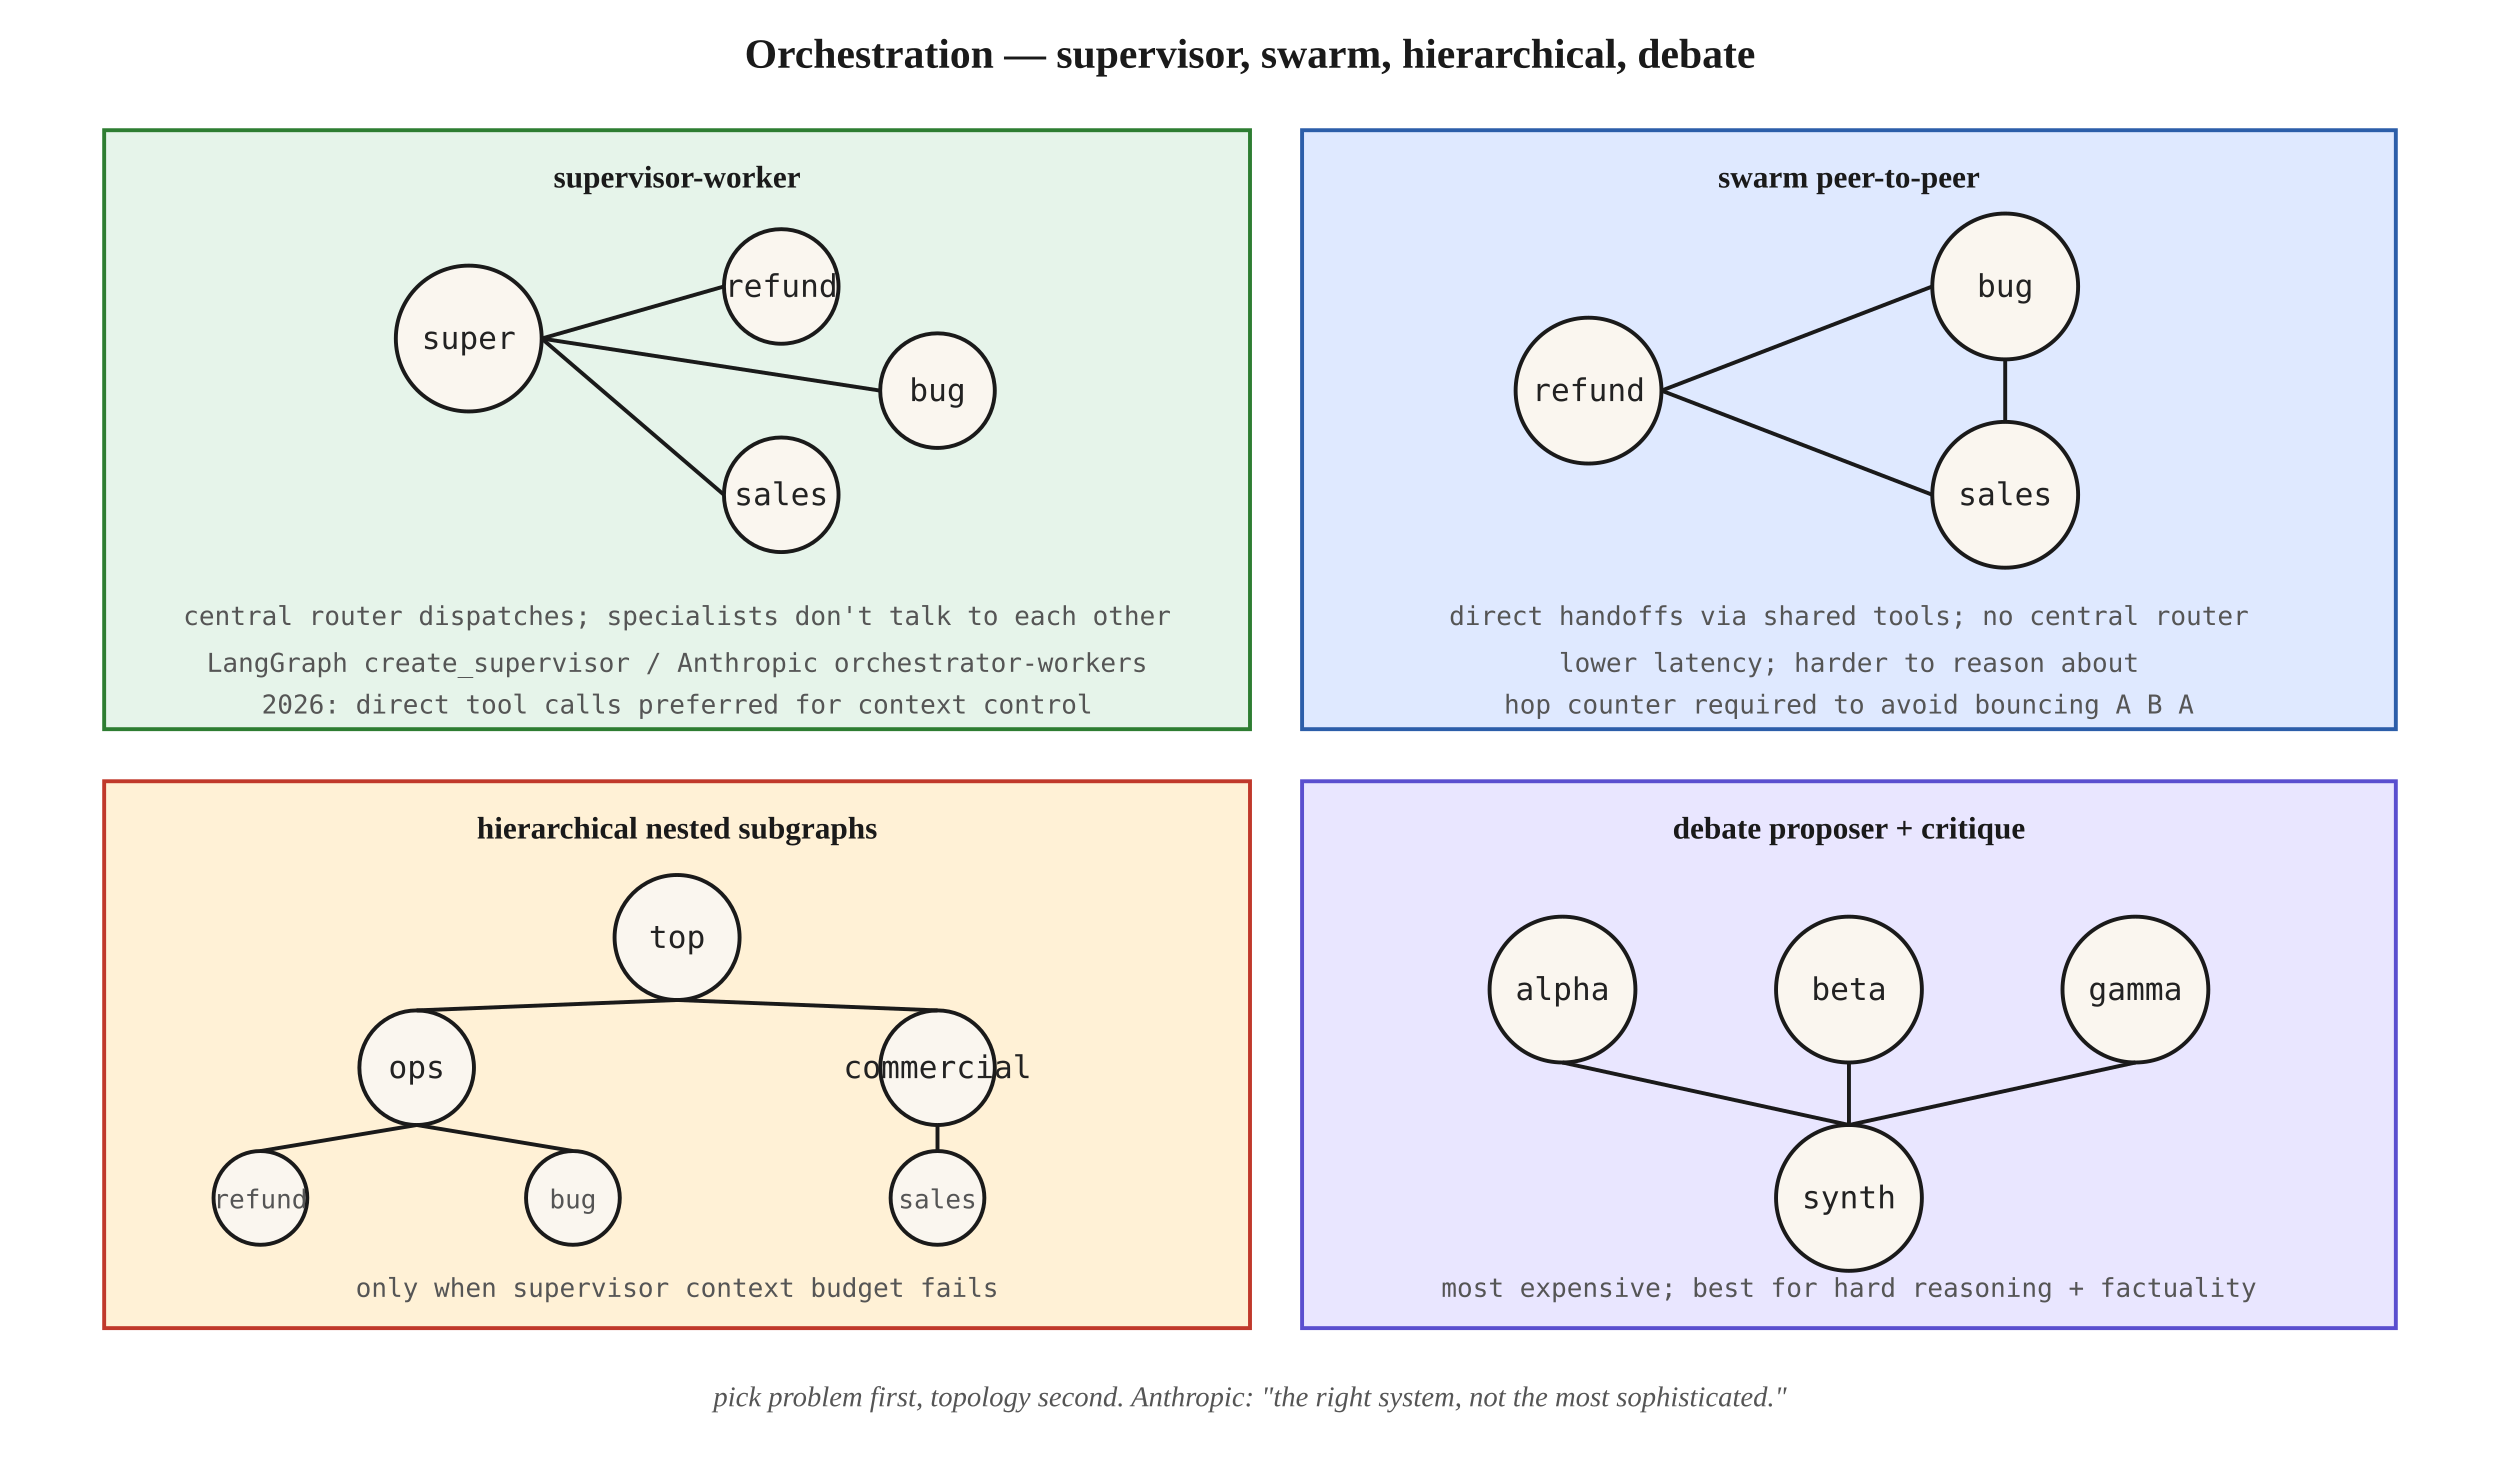
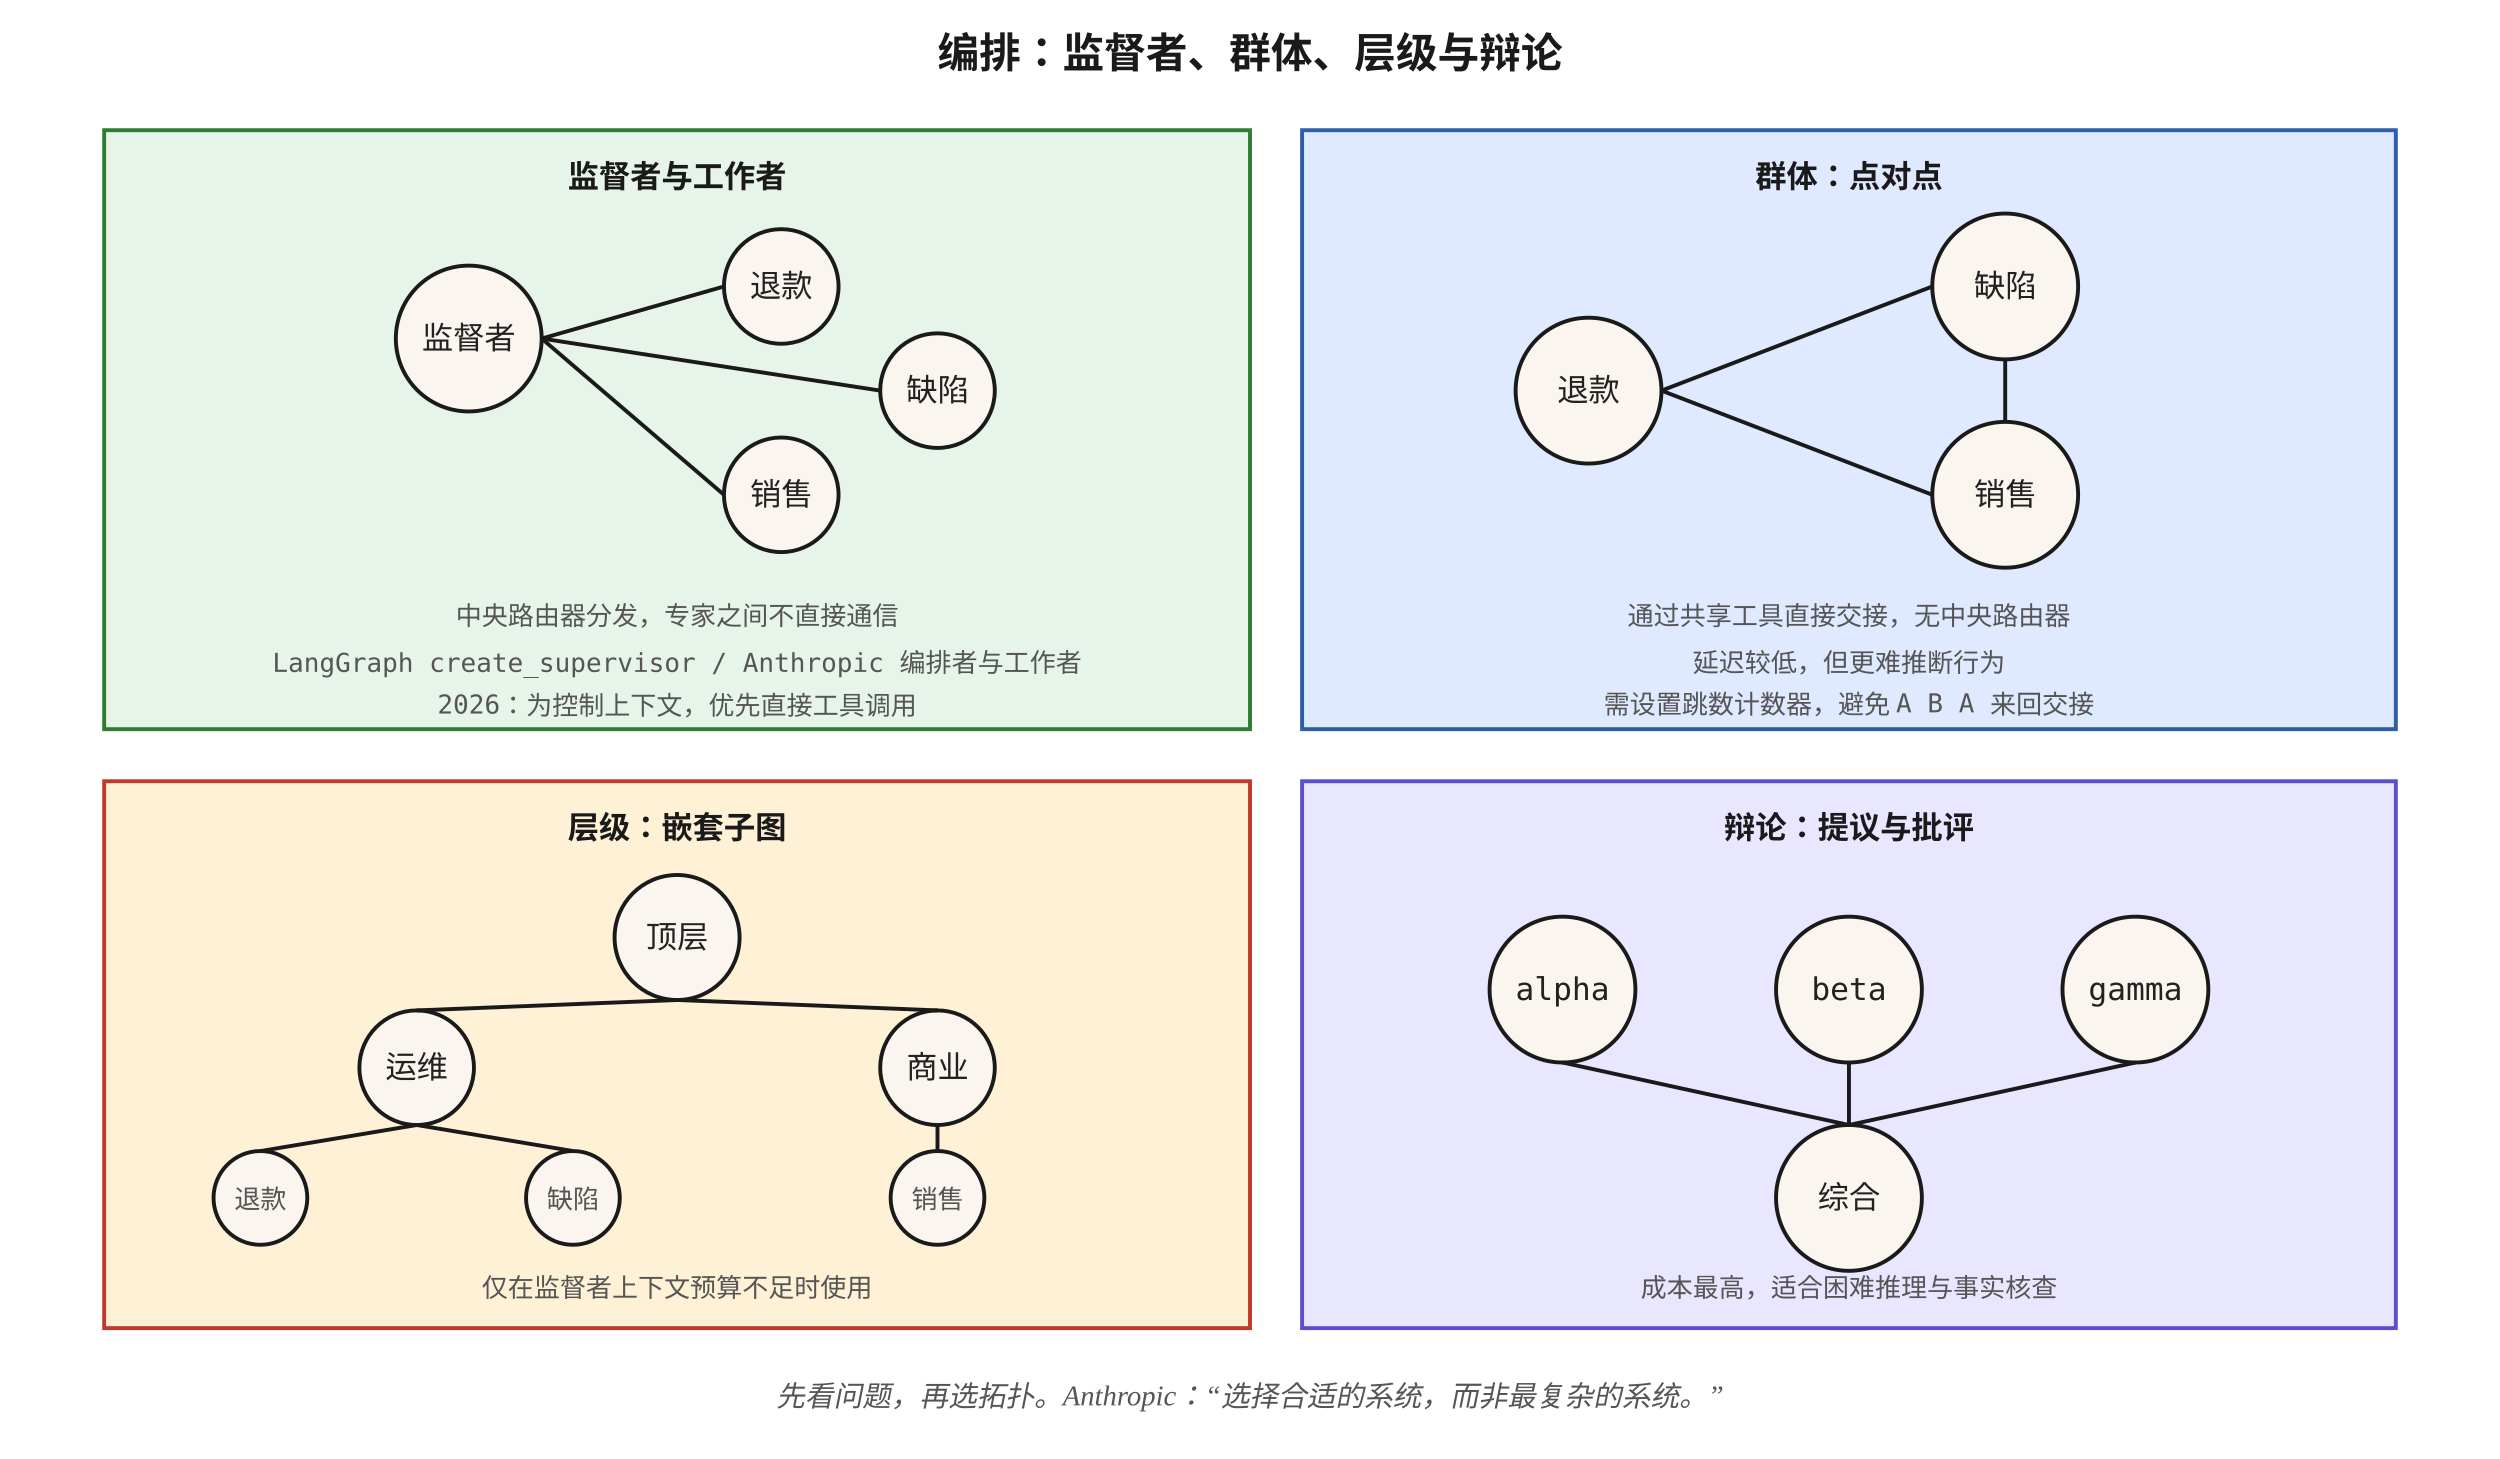
<svg xmlns="http://www.w3.org/2000/svg" viewBox="0 0 960 560" font-family="Georgia, 'Times New Roman', serif">
  <defs>
    <marker id="arrow" viewBox="0 0 10 10" refX="9" refY="5" markerWidth="6" markerHeight="6" orient="auto">
      <path d="M0,0 L10,5 L0,10 z" fill="#1a1a1a" />
    </marker>
    <style>
      .box { fill: #faf6ef; stroke: #1a1a1a; stroke-width: 1.5; }
      .super { fill: #e6f4ea; stroke: #2e7d32; stroke-width: 1.5; }
      .swarm { fill: #dfe9ff; stroke: #2c5ea9; stroke-width: 1.5; }
      .hier { fill: #fff1d6; stroke: #c0392b; stroke-width: 1.5; }
      .debate { fill: #e9e6ff; stroke: #5a4fcf; stroke-width: 1.5; }
      .step { font-size: 12px; font-family: 'Menlo', monospace; fill: #222; }
      .small { font-size: 10px; font-family: 'Menlo', monospace; fill: #555; }
      .caption { font-size: 11px; fill: #555; font-style: italic; }
      .title { font-size: 16px; font-weight: 700; fill: #1a1a1a; }
      .head { font-size: 12px; font-weight: 700; fill: #1a1a1a; }
    </style>
  </defs>
-   <text x="480" y="26" text-anchor="middle" class="title">Orchestration — supervisor, swarm, hierarchical, debate</text>
+   <text x="480" y="26" text-anchor="middle" class="title">编排：监督者、群体、层级与辩论</text>
  <rect x="40" y="50" width="440" height="230" class="super" />
-   <text x="260" y="72" text-anchor="middle" class="head">supervisor-worker</text>
+   <text x="260" y="72" text-anchor="middle" class="head">监督者与工作者</text>
  <circle cx="180" cy="130" r="28" fill="#faf6ef" stroke="#1a1a1a" stroke-width="1.5" />
-   <text x="180" y="134" text-anchor="middle" class="step">super</text>
+   <text x="180" y="134" text-anchor="middle" class="step">监督者</text>
  <circle cx="300" cy="110" r="22" fill="#faf6ef" stroke="#1a1a1a" stroke-width="1.5" />
-   <text x="300" y="114" text-anchor="middle" class="step">refund</text>
+   <text x="300" y="114" text-anchor="middle" class="step">退款</text>
  <circle cx="360" cy="150" r="22" fill="#faf6ef" stroke="#1a1a1a" stroke-width="1.5" />
-   <text x="360" y="154" text-anchor="middle" class="step">bug</text>
+   <text x="360" y="154" text-anchor="middle" class="step">缺陷</text>
  <circle cx="300" cy="190" r="22" fill="#faf6ef" stroke="#1a1a1a" stroke-width="1.5" />
-   <text x="300" y="194" text-anchor="middle" class="step">sales</text>
+   <text x="300" y="194" text-anchor="middle" class="step">销售</text>
  <line x1="208" y1="130" x2="278" y2="110" stroke="#1a1a1a" stroke-width="1.5" />
  <line x1="208" y1="130" x2="338" y2="150" stroke="#1a1a1a" stroke-width="1.5" />
  <line x1="208" y1="130" x2="278" y2="190" stroke="#1a1a1a" stroke-width="1.5" />
-   <text x="260" y="240" text-anchor="middle" class="small">central router dispatches; specialists don't talk to each other</text>
-   <text x="260" y="258" text-anchor="middle" class="small">LangGraph create_supervisor / Anthropic orchestrator-workers</text>
-   <text x="260" y="274" text-anchor="middle" class="small">2026: direct tool calls preferred for context control</text>
+   <text x="260" y="240" text-anchor="middle" class="small">中央路由器分发，专家之间不直接通信</text>
+   <text x="260" y="258" text-anchor="middle" class="small">LangGraph create_supervisor / Anthropic 编排者与工作者</text>
+   <text x="260" y="274" text-anchor="middle" class="small">2026：为控制上下文，优先直接工具调用</text>
  <rect x="500" y="50" width="420" height="230" class="swarm" />
-   <text x="710" y="72" text-anchor="middle" class="head">swarm  peer-to-peer</text>
+   <text x="710" y="72" text-anchor="middle" class="head">群体：点对点</text>
  <circle cx="610" cy="150" r="28" fill="#faf6ef" stroke="#1a1a1a" stroke-width="1.5" />
-   <text x="610" y="154" text-anchor="middle" class="step">refund</text>
+   <text x="610" y="154" text-anchor="middle" class="step">退款</text>
  <circle cx="770" cy="110" r="28" fill="#faf6ef" stroke="#1a1a1a" stroke-width="1.5" />
-   <text x="770" y="114" text-anchor="middle" class="step">bug</text>
+   <text x="770" y="114" text-anchor="middle" class="step">缺陷</text>
  <circle cx="770" cy="190" r="28" fill="#faf6ef" stroke="#1a1a1a" stroke-width="1.5" />
-   <text x="770" y="194" text-anchor="middle" class="step">sales</text>
+   <text x="770" y="194" text-anchor="middle" class="step">销售</text>
  <line x1="638" y1="150" x2="742" y2="110" stroke="#1a1a1a" stroke-width="1.5" />
  <line x1="638" y1="150" x2="742" y2="190" stroke="#1a1a1a" stroke-width="1.5" />
  <line x1="770" y1="138" x2="770" y2="162" stroke="#1a1a1a" stroke-width="1.5" />
-   <text x="710" y="240" text-anchor="middle" class="small">direct handoffs via shared tools; no central router</text>
-   <text x="710" y="258" text-anchor="middle" class="small">lower latency; harder to reason about</text>
-   <text x="710" y="274" text-anchor="middle" class="small">hop counter required to avoid bouncing A  B  A</text>
+   <text x="710" y="240" text-anchor="middle" class="small">通过共享工具直接交接，无中央路由器</text>
+   <text x="710" y="258" text-anchor="middle" class="small">延迟较低，但更难推断行为</text>
+   <text x="710" y="274" text-anchor="middle" class="small">需设置跳数计数器，避免 A B A 来回交接</text>
  <rect x="40" y="300" width="440" height="210" class="hier" />
-   <text x="260" y="322" text-anchor="middle" class="head">hierarchical  nested subgraphs</text>
+   <text x="260" y="322" text-anchor="middle" class="head">层级：嵌套子图</text>
  <circle cx="260" cy="360" r="24" fill="#faf6ef" stroke="#1a1a1a" stroke-width="1.5" />
-   <text x="260" y="364" text-anchor="middle" class="step">top</text>
+   <text x="260" y="364" text-anchor="middle" class="step">顶层</text>
  <circle cx="160" cy="410" r="22" fill="#faf6ef" stroke="#1a1a1a" stroke-width="1.5" />
-   <text x="160" y="414" text-anchor="middle" class="step">ops</text>
+   <text x="160" y="414" text-anchor="middle" class="step">运维</text>
  <circle cx="360" cy="410" r="22" fill="#faf6ef" stroke="#1a1a1a" stroke-width="1.5" />
-   <text x="360" y="414" text-anchor="middle" class="step">commercial</text>
+   <text x="360" y="414" text-anchor="middle" class="step">商业</text>
  <circle cx="100" cy="460" r="18" fill="#faf6ef" stroke="#1a1a1a" stroke-width="1.5" />
-   <text x="100" y="464" text-anchor="middle" class="small">refund</text>
+   <text x="100" y="464" text-anchor="middle" class="small">退款</text>
  <circle cx="220" cy="460" r="18" fill="#faf6ef" stroke="#1a1a1a" stroke-width="1.5" />
-   <text x="220" y="464" text-anchor="middle" class="small">bug</text>
+   <text x="220" y="464" text-anchor="middle" class="small">缺陷</text>
  <circle cx="360" cy="460" r="18" fill="#faf6ef" stroke="#1a1a1a" stroke-width="1.5" />
-   <text x="360" y="464" text-anchor="middle" class="small">sales</text>
+   <text x="360" y="464" text-anchor="middle" class="small">销售</text>
  <line x1="260" y1="384" x2="160" y2="388" stroke="#1a1a1a" stroke-width="1.5" />
  <line x1="260" y1="384" x2="360" y2="388" stroke="#1a1a1a" stroke-width="1.5" />
  <line x1="160" y1="432" x2="100" y2="442" stroke="#1a1a1a" stroke-width="1.5" />
  <line x1="160" y1="432" x2="220" y2="442" stroke="#1a1a1a" stroke-width="1.5" />
  <line x1="360" y1="432" x2="360" y2="442" stroke="#1a1a1a" stroke-width="1.5" />
-   <text x="260" y="498" text-anchor="middle" class="small">only when supervisor context budget fails</text>
+   <text x="260" y="498" text-anchor="middle" class="small">仅在监督者上下文预算不足时使用</text>
  <rect x="500" y="300" width="420" height="210" class="debate" />
-   <text x="710" y="322" text-anchor="middle" class="head">debate  proposer + critique</text>
+   <text x="710" y="322" text-anchor="middle" class="head">辩论：提议与批评</text>
  <circle cx="600" cy="380" r="28" fill="#faf6ef" stroke="#1a1a1a" stroke-width="1.5" />
  <text x="600" y="384" text-anchor="middle" class="step">alpha</text>
  <circle cx="710" cy="380" r="28" fill="#faf6ef" stroke="#1a1a1a" stroke-width="1.5" />
  <text x="710" y="384" text-anchor="middle" class="step">beta</text>
  <circle cx="820" cy="380" r="28" fill="#faf6ef" stroke="#1a1a1a" stroke-width="1.5" />
  <text x="820" y="384" text-anchor="middle" class="step">gamma</text>
  <circle cx="710" cy="460" r="28" fill="#faf6ef" stroke="#1a1a1a" stroke-width="1.5" />
-   <text x="710" y="464" text-anchor="middle" class="step">synth</text>
+   <text x="710" y="464" text-anchor="middle" class="step">综合</text>
  <line x1="600" y1="408" x2="710" y2="432" stroke="#1a1a1a" stroke-width="1.5" />
  <line x1="710" y1="408" x2="710" y2="432" stroke="#1a1a1a" stroke-width="1.5" />
  <line x1="820" y1="408" x2="710" y2="432" stroke="#1a1a1a" stroke-width="1.5" />
-   <text x="710" y="498" text-anchor="middle" class="small">most expensive; best for hard reasoning + factuality</text>
-   <text x="480" y="540" text-anchor="middle" class="caption">pick problem first, topology second. Anthropic: "the right system, not the most sophisticated."</text>
+   <text x="710" y="498" text-anchor="middle" class="small">成本最高，适合困难推理与事实核查</text>
+   <text x="480" y="540" text-anchor="middle" class="caption">先看问题，再选拓扑。Anthropic：“选择合适的系统，而非最复杂的系统。”</text>
</svg>
